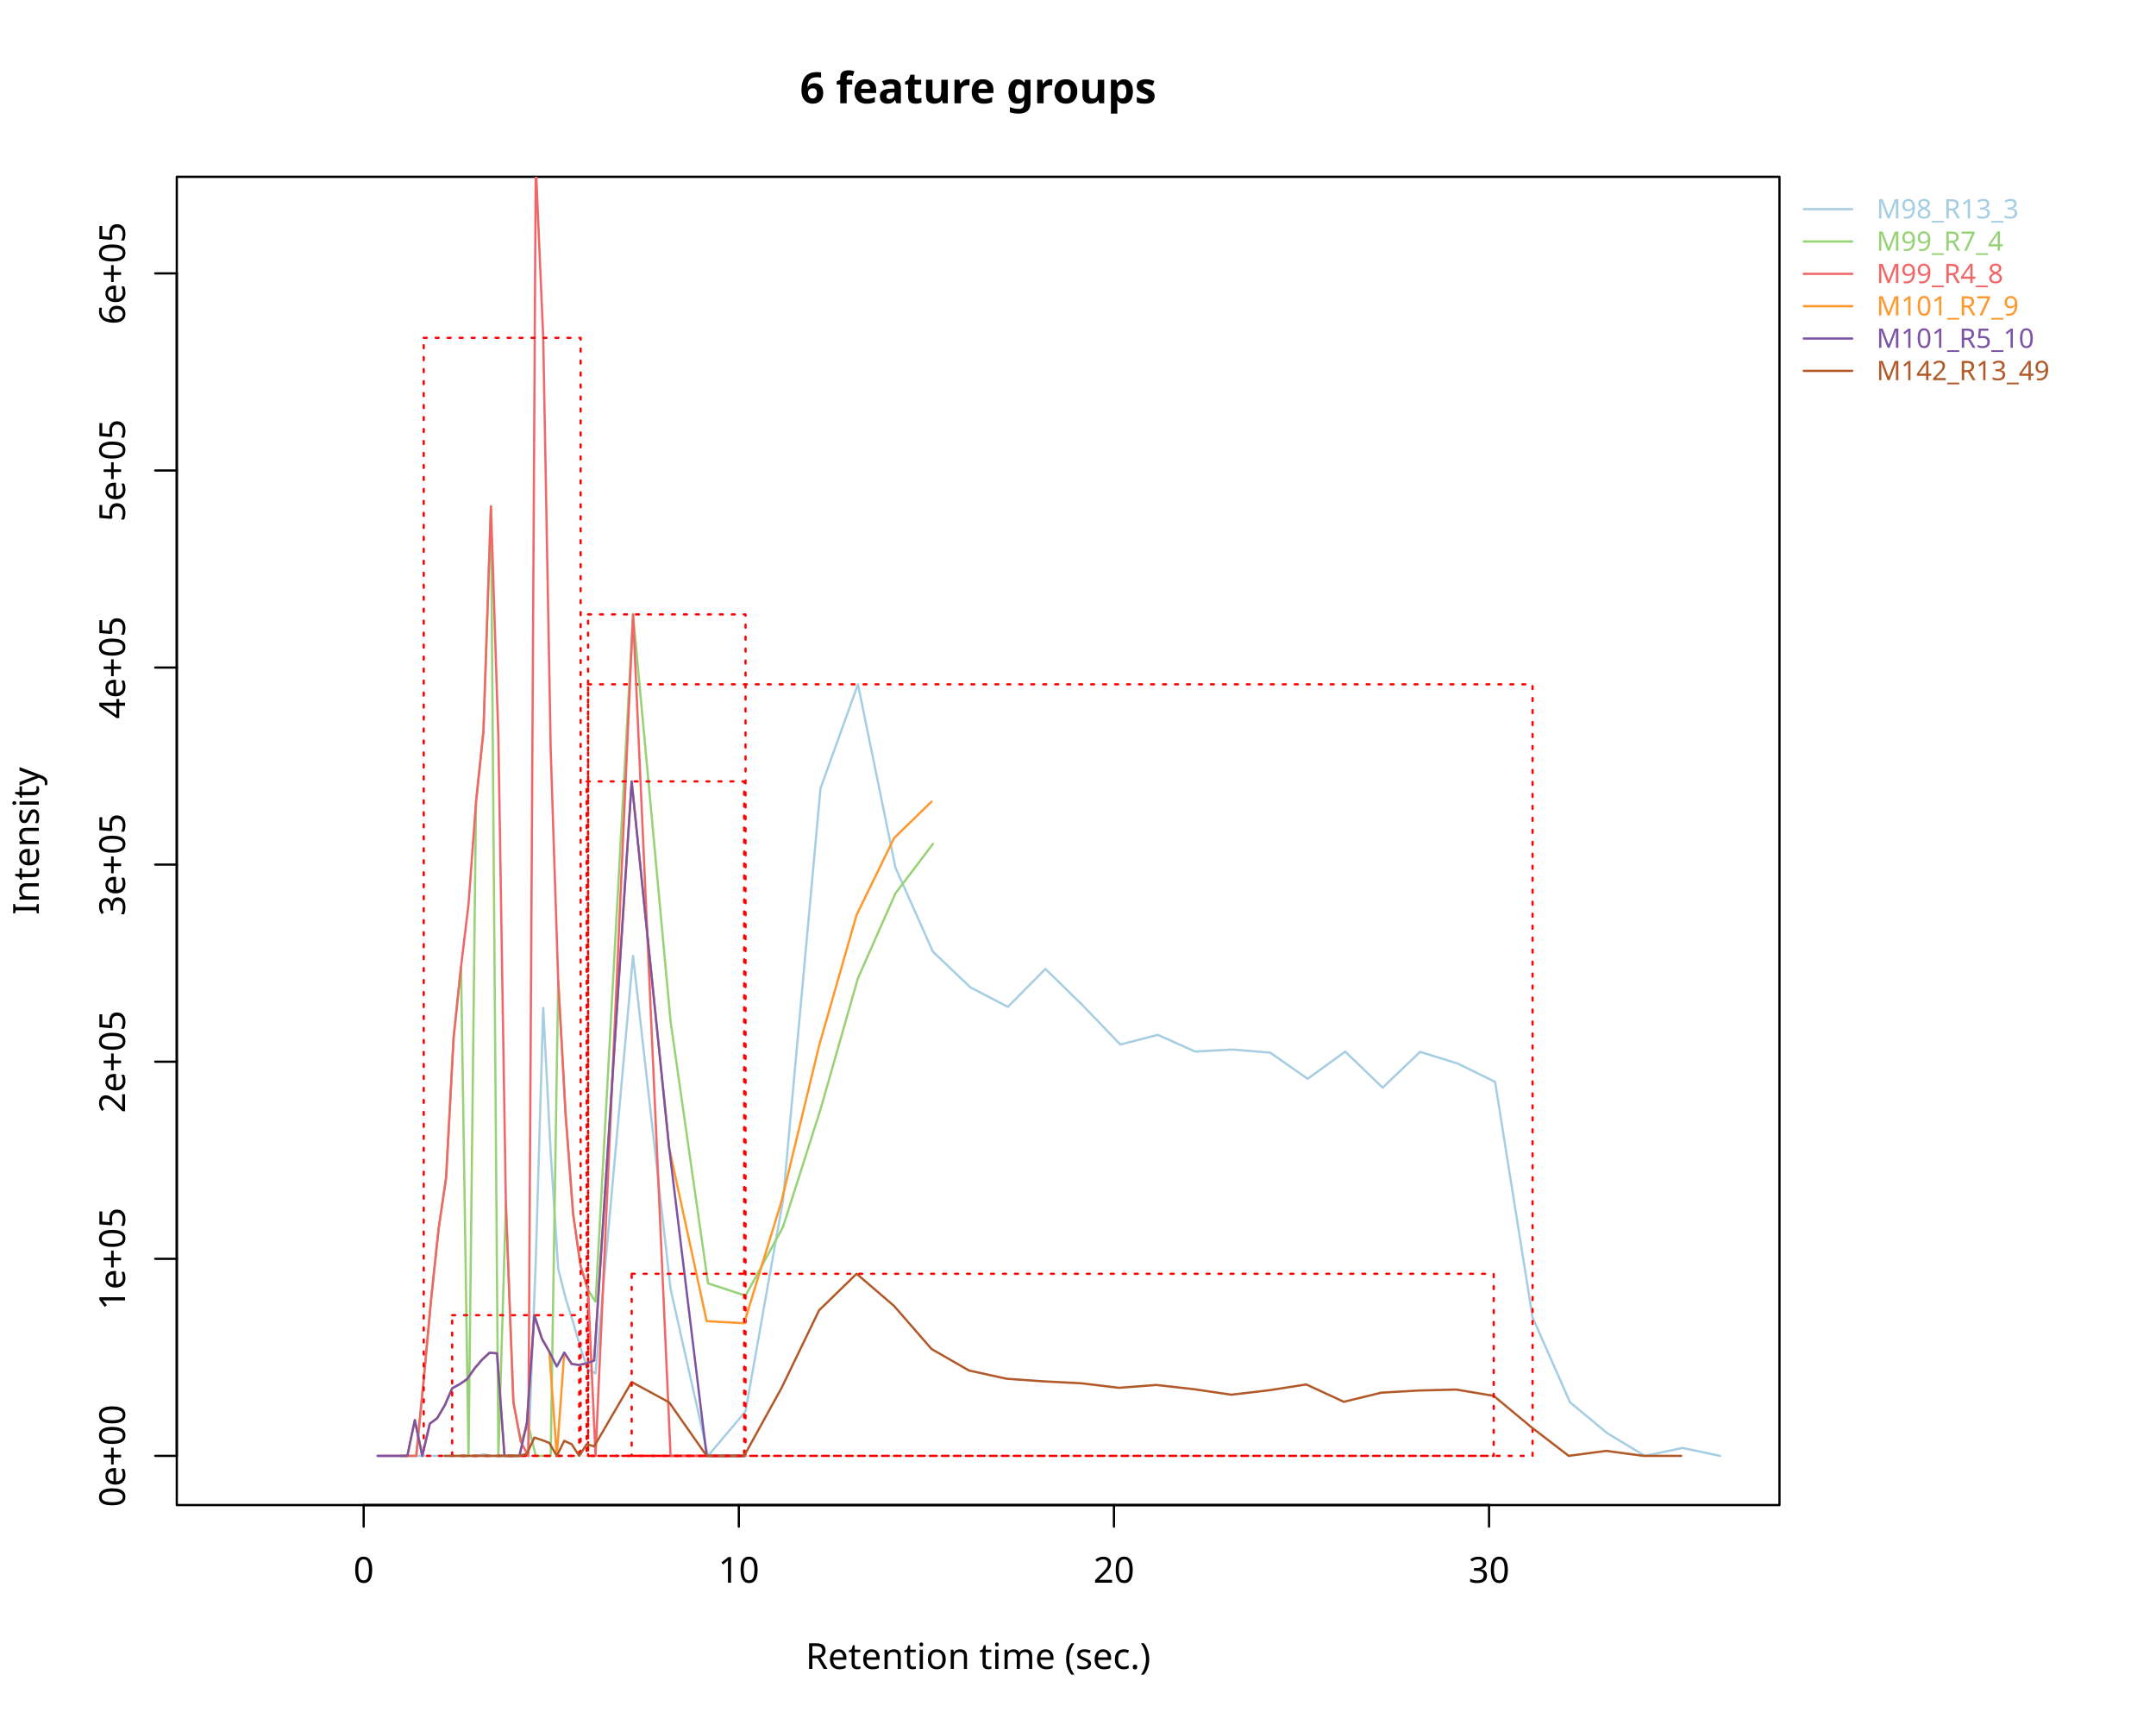
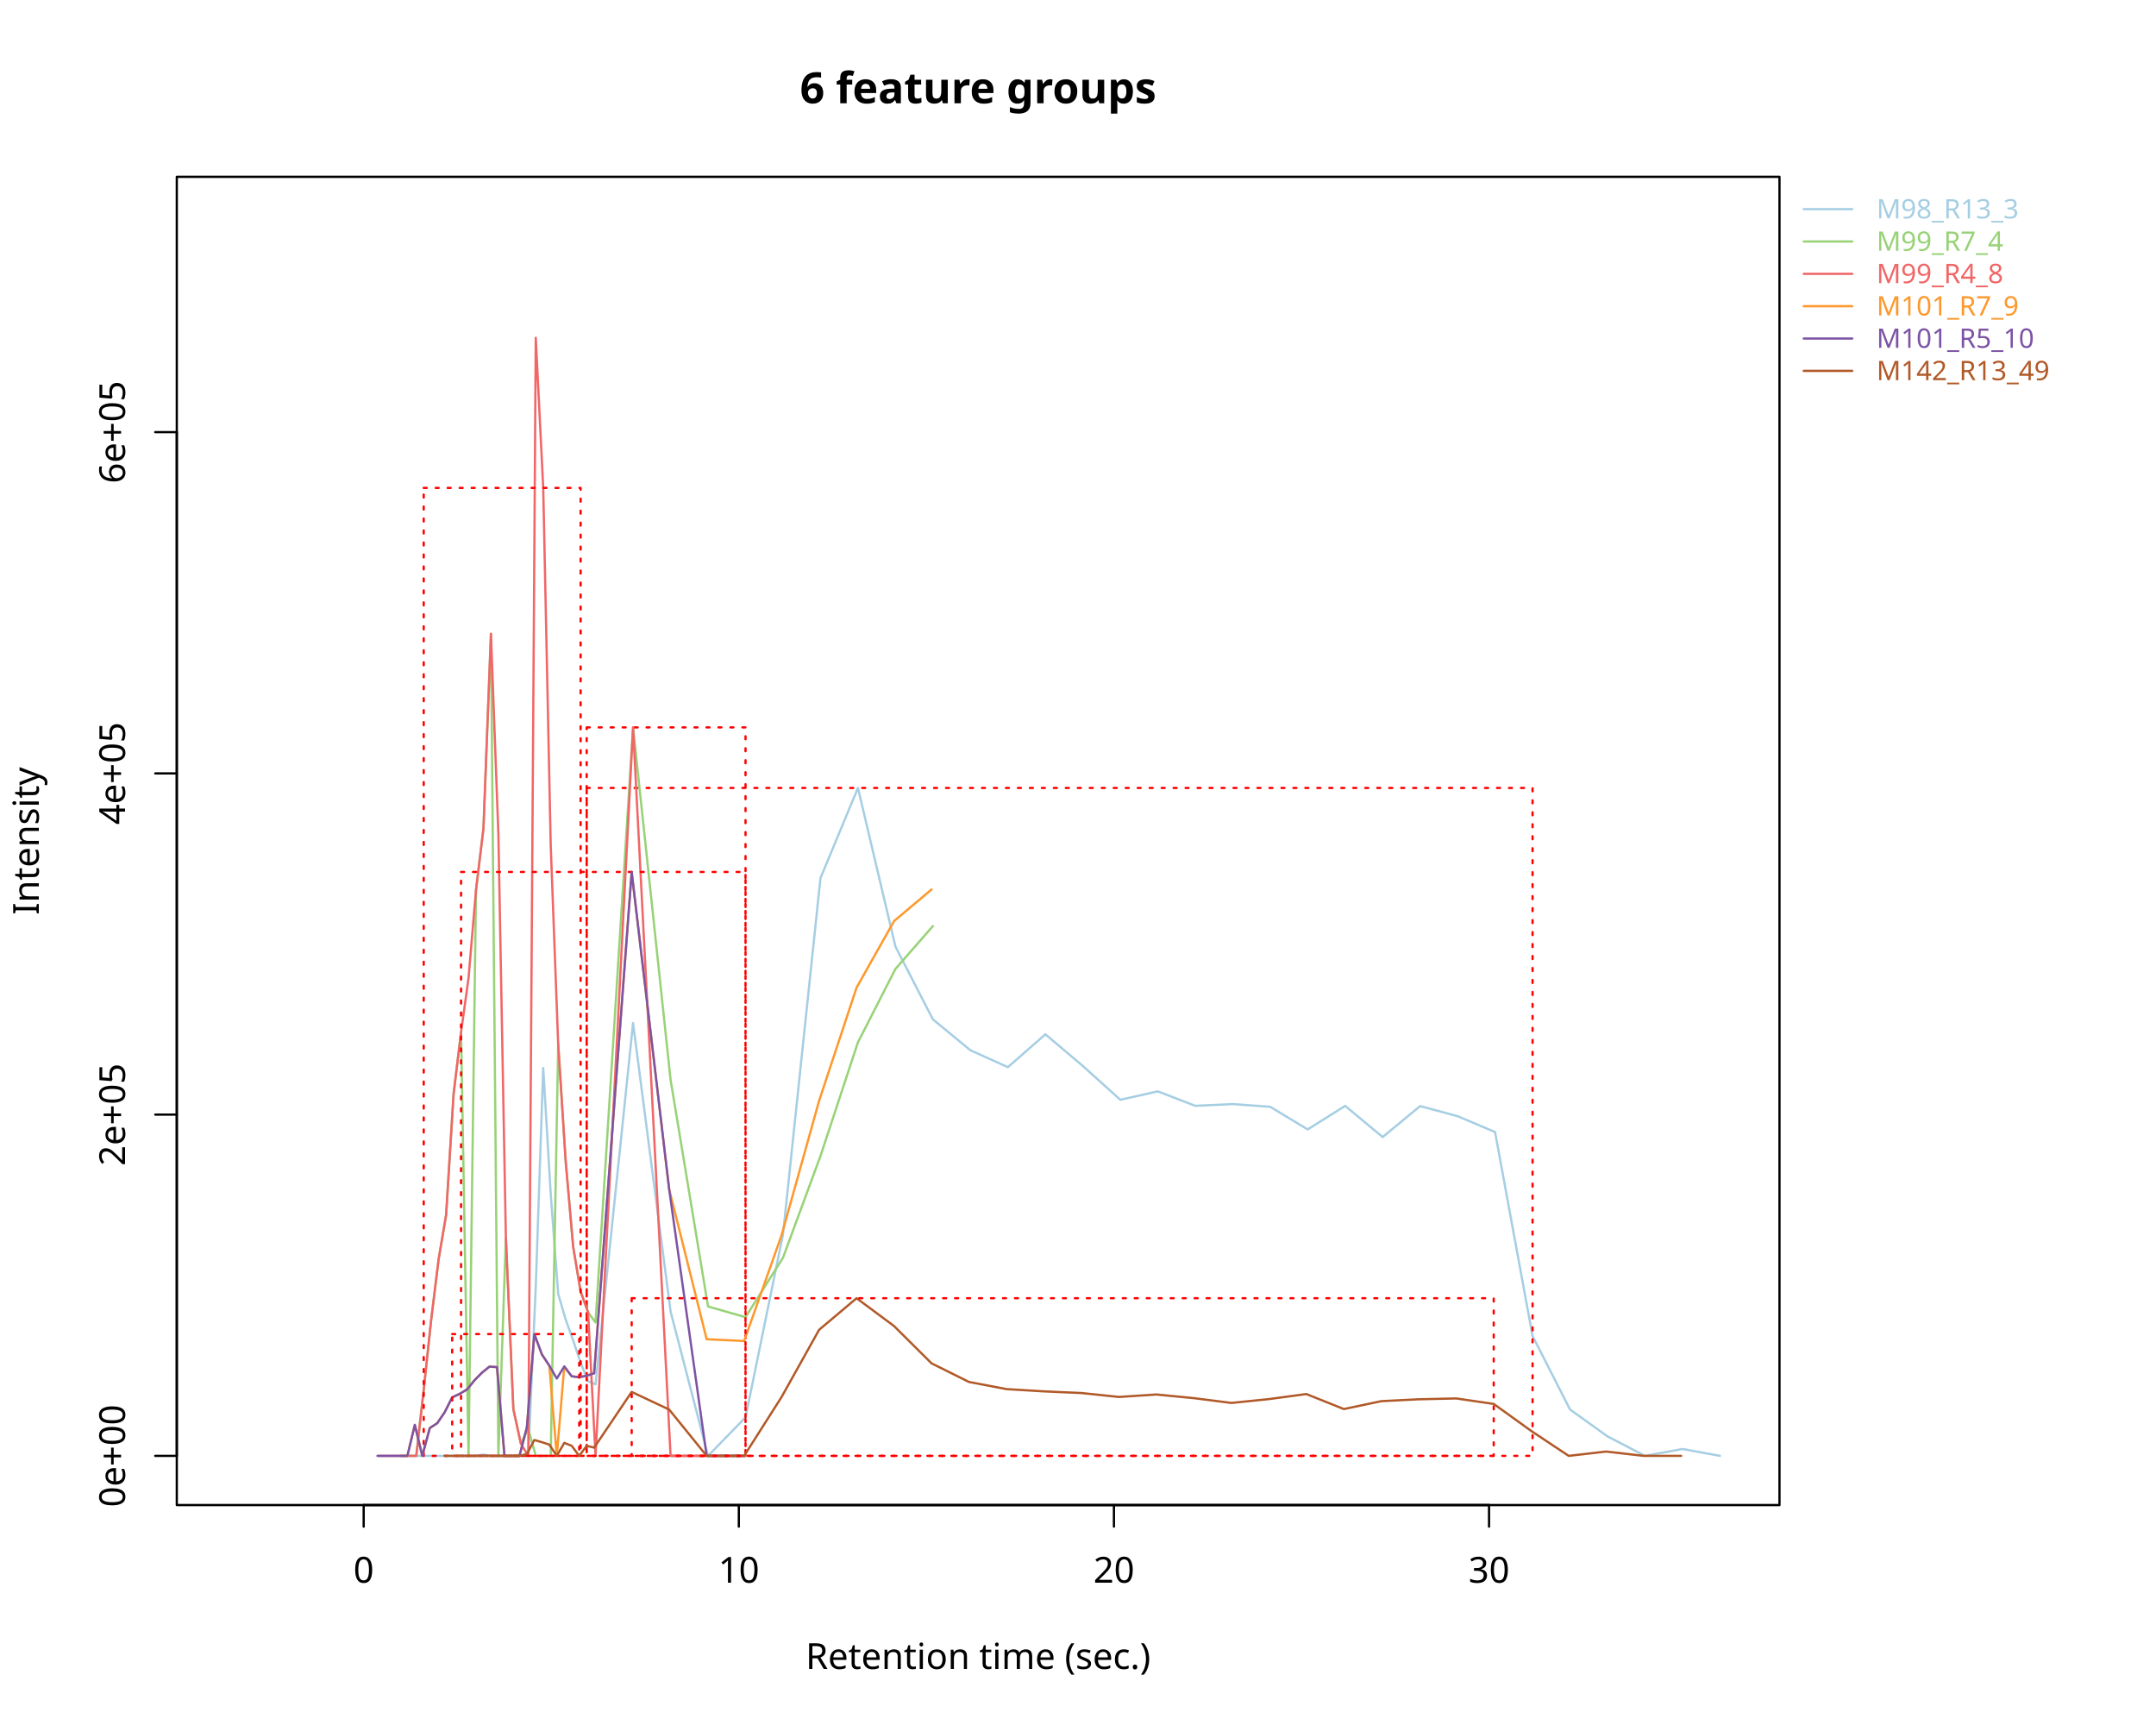
<svg xmlns="http://www.w3.org/2000/svg" class="svglite" data-engine-version="2.0" width="720.00pt" height="576.00pt" viewBox="0 0 720.00 576.00">
  <defs>
    <style type="text/css">
    .svglite line, .svglite polyline, .svglite polygon, .svglite path, .svglite rect, .svglite circle {
      fill: none;
      stroke: #000000;
      stroke-linecap: round;
      stroke-linejoin: round;
      stroke-miterlimit: 10.00;
    }
  </style>
  </defs>
  <rect width="100%" height="100%" style="stroke: none; fill: #FFFFFF;" />
  <defs>
    <clipPath id="cpMC4wMHw3MjAuMDB8MC4wMHw1NzYuMDA=">
      <rect x="0.00" y="0.00" width="720.00" height="576.00" />
    </clipPath>
  </defs>
  <g clip-path="url(#cpMC4wMHw3MjAuMDB8MC4wMHw1NzYuMDA=)">
    <line x1="121.45" y1="502.56" x2="497.27" y2="502.56" style="stroke-width: 0.75;" />
    <line x1="121.45" y1="502.56" x2="121.45" y2="509.76" style="stroke-width: 0.75;" />
    <line x1="246.73" y1="502.56" x2="246.73" y2="509.76" style="stroke-width: 0.75;" />
    <line x1="372.00" y1="502.56" x2="372.00" y2="509.76" style="stroke-width: 0.75;" />
    <line x1="497.27" y1="502.56" x2="497.27" y2="509.76" style="stroke-width: 0.75;" />
    <text x="121.45" y="528.48" text-anchor="middle" style="font-size: 12.00px; font-family: sans;" textLength="6.67px" lengthAdjust="spacingAndGlyphs">0</text>
    <text x="246.73" y="528.48" text-anchor="middle" style="font-size: 12.00px; font-family: sans;" textLength="13.35px" lengthAdjust="spacingAndGlyphs">10</text>
    <text x="372.00" y="528.48" text-anchor="middle" style="font-size: 12.00px; font-family: sans;" textLength="13.35px" lengthAdjust="spacingAndGlyphs">20</text>
    <text x="497.27" y="528.48" text-anchor="middle" style="font-size: 12.00px; font-family: sans;" textLength="13.35px" lengthAdjust="spacingAndGlyphs">30</text>
-     <line x1="59.04" y1="486.13" x2="59.04" y2="91.29" style="stroke-width: 0.75;" />
+     <line x1="59.04" y1="486.13" x2="59.04" y2="144.30" style="stroke-width: 0.75;" />
    <line x1="59.04" y1="486.13" x2="51.84" y2="486.13" style="stroke-width: 0.75;" />
-     <line x1="59.04" y1="420.33" x2="51.84" y2="420.33" style="stroke-width: 0.75;" />
-     <line x1="59.04" y1="354.52" x2="51.84" y2="354.52" style="stroke-width: 0.75;" />
-     <line x1="59.04" y1="288.71" x2="51.84" y2="288.71" style="stroke-width: 0.75;" />
-     <line x1="59.04" y1="222.90" x2="51.84" y2="222.90" style="stroke-width: 0.75;" />
-     <line x1="59.04" y1="157.10" x2="51.84" y2="157.10" style="stroke-width: 0.75;" />
-     <line x1="59.04" y1="91.29" x2="51.84" y2="91.29" style="stroke-width: 0.75;" />
+     <line x1="59.04" y1="372.19" x2="51.84" y2="372.19" style="stroke-width: 0.75;" />
+     <line x1="59.04" y1="258.25" x2="51.84" y2="258.25" style="stroke-width: 0.75;" />
+     <line x1="59.04" y1="144.30" x2="51.84" y2="144.30" style="stroke-width: 0.75;" />
    <text transform="translate(41.76,486.13) rotate(-90)" text-anchor="middle" style="font-size: 12.00px; font-family: sans;" textLength="33.71px" lengthAdjust="spacingAndGlyphs">0e+00</text>
-     <text transform="translate(41.76,420.33) rotate(-90)" text-anchor="middle" style="font-size: 12.00px; font-family: sans;" textLength="33.71px" lengthAdjust="spacingAndGlyphs">1e+05</text>
-     <text transform="translate(41.76,354.52) rotate(-90)" text-anchor="middle" style="font-size: 12.00px; font-family: sans;" textLength="33.71px" lengthAdjust="spacingAndGlyphs">2e+05</text>
-     <text transform="translate(41.76,288.71) rotate(-90)" text-anchor="middle" style="font-size: 12.00px; font-family: sans;" textLength="33.71px" lengthAdjust="spacingAndGlyphs">3e+05</text>
-     <text transform="translate(41.76,222.90) rotate(-90)" text-anchor="middle" style="font-size: 12.00px; font-family: sans;" textLength="33.71px" lengthAdjust="spacingAndGlyphs">4e+05</text>
-     <text transform="translate(41.76,157.10) rotate(-90)" text-anchor="middle" style="font-size: 12.00px; font-family: sans;" textLength="33.71px" lengthAdjust="spacingAndGlyphs">5e+05</text>
-     <text transform="translate(41.76,91.29) rotate(-90)" text-anchor="middle" style="font-size: 12.00px; font-family: sans;" textLength="33.71px" lengthAdjust="spacingAndGlyphs">6e+05</text>
+     <text transform="translate(41.76,372.19) rotate(-90)" text-anchor="middle" style="font-size: 12.00px; font-family: sans;" textLength="33.71px" lengthAdjust="spacingAndGlyphs">2e+05</text>
+     <text transform="translate(41.76,258.25) rotate(-90)" text-anchor="middle" style="font-size: 12.00px; font-family: sans;" textLength="33.71px" lengthAdjust="spacingAndGlyphs">4e+05</text>
+     <text transform="translate(41.76,144.30) rotate(-90)" text-anchor="middle" style="font-size: 12.00px; font-family: sans;" textLength="33.71px" lengthAdjust="spacingAndGlyphs">6e+05</text>
    <polygon points="59.04,502.56 594.26,502.56 594.26,59.04 59.04,59.04 " style="stroke-width: 0.75; fill: none;" />
  </g>
  <defs>
    <clipPath id="cpMC4wMHw2MjQuNTB8MC4wMHw1NzYuMDA=">
      <rect x="0.00" y="0.00" width="624.50" height="576.00" />
    </clipPath>
  </defs>
  <g clip-path="url(#cpMC4wMHw2MjQuNTB8MC4wMHw1NzYuMDA=)">
    <text x="326.65" y="34.48" text-anchor="middle" style="font-size: 14.40px; font-weight: bold; font-family: sans;" textLength="104.88px" lengthAdjust="spacingAndGlyphs">6 feature groups</text>
    <text x="326.65" y="557.28" text-anchor="middle" style="font-size: 12.00px; font-family: sans;" textLength="110.72px" lengthAdjust="spacingAndGlyphs">Retention time (sec.)</text>
    <text transform="translate(12.96,280.80) rotate(-90)" text-anchor="middle" style="font-size: 12.00px; font-family: sans;" textLength="44.70px" lengthAdjust="spacingAndGlyphs">Intensity</text>
  </g>
  <defs>
    <clipPath id="cpNTkuMDR8NTk0LjI2fDU5LjA0fDUwMi41Ng==">
      <rect x="59.04" y="59.04" width="535.22" height="443.52" />
    </clipPath>
  </defs>
  <g clip-path="url(#cpNTkuMDR8NTk0LjI2fDU5LjA0fDUwMi41Ng==)">
-     <polyline points="134.01,486.13 158.96,486.13 161.45,485.62 163.95,486.13 176.42,486.13 178.92,420.80 181.41,336.55 183.91,385.03 186.41,423.68 188.90,433.54 191.41,441.60 193.90,450.22 196.39,457.33 198.88,458.56 211.41,319.21 223.94,430.43 236.45,486.13 248.97,471.28 261.48,400.75 274.00,263.28 286.51,228.51 299.04,289.72 311.54,317.77 324.07,329.70 336.58,336.21 349.10,323.54 361.61,335.74 374.13,348.78 386.64,345.55 399.15,351.13 411.67,350.45 424.18,351.49 436.70,360.23 449.22,351.15 461.74,363.17 474.25,351.22 486.77,355.12 499.28,361.23 511.80,439.89 524.31,468.25 536.83,478.62 549.34,486.13 561.87,483.49 574.38,486.13 " style="stroke-width: 0.75; stroke: #A6CEE3;" />
-     <rect x="196.39" y="228.51" width="315.41" height="257.62" style="stroke-width: 0.75; stroke: #FF0000; stroke-dasharray: 1.00,3.00;" />
-     <polyline points="134.01,486.13 139.01,486.13 141.50,460.67 143.99,433.70 146.48,410.30 148.98,393.22 151.48,346.53 153.97,322.74 156.47,486.13 158.96,267.89 161.45,244.18 163.95,169.07 166.44,486.13 168.94,401.98 171.44,468.14 173.93,481.38 176.42,475.71 178.92,486.13 183.91,486.13 186.41,327.39 188.90,372.35 191.41,405.49 193.90,422.77 196.39,430.76 198.88,434.70 211.41,205.16 223.94,341.06 236.45,428.52 248.97,432.64 261.48,409.71 274.00,370.48 286.51,326.63 299.04,298.31 311.54,281.81 " style="stroke-width: 0.75; stroke: #98D277;" />
-     <rect x="196.39" y="205.16" width="52.58" height="280.97" style="stroke-width: 0.75; stroke: #FF0000; stroke-dasharray: 1.00,3.00;" />
-     <polyline points="126.53,486.13 139.01,486.13 141.50,460.67 143.99,433.70 146.48,410.30 148.98,393.22 151.48,346.53 153.97,322.74 156.47,301.89 158.96,267.89 161.45,244.18 163.95,169.07 166.44,246.43 168.94,401.98 171.44,468.14 173.93,481.38 176.42,486.13 178.92,54.90 181.41,112.80 183.91,250.52 186.41,327.39 188.90,372.35 191.41,405.49 193.90,422.77 196.39,430.76 198.88,486.13 211.41,205.16 223.94,486.13 248.97,486.13 " style="stroke-width: 0.75; stroke: #F16667;" />
-     <rect x="141.50" y="112.80" width="52.40" height="373.33" style="stroke-width: 0.75; stroke: #FF0000; stroke-dasharray: 1.00,3.00;" />
-     <polyline points="133.54,486.13 136.04,486.13 138.53,474.17 141.02,486.13 143.53,475.40 146.02,473.53 148.51,469.29 151.01,463.57 153.50,462.21 156.00,460.49 158.50,456.92 160.99,454.01 163.48,451.70 165.98,451.90 168.47,486.13 173.47,486.13 175.96,475.13 178.45,439.15 180.96,446.99 183.45,451.33 185.94,486.13 188.44,451.65 190.93,455.45 193.42,455.78 195.93,455.24 198.42,454.29 210.95,260.92 223.46,383.23 235.99,441.15 248.50,441.84 261.02,400.99 273.53,349.22 286.06,305.50 298.57,279.86 311.09,267.67 " style="stroke-width: 0.75; stroke: #FE982C;" />
-     <rect x="195.93" y="260.92" width="52.58" height="225.21" style="stroke-width: 0.75; stroke: #FF0000; stroke-dasharray: 1.00,3.00;" />
-     <polyline points="126.05,486.13 136.04,486.13 138.53,474.17 141.02,486.13 143.53,475.40 146.02,473.53 148.51,469.29 151.01,463.57 153.50,462.21 156.00,460.49 158.50,456.92 160.99,454.01 163.48,451.70 165.98,451.90 168.47,486.13 173.47,486.13 175.96,475.13 178.45,439.15 180.96,446.99 183.45,451.33 185.94,456.31 188.44,451.65 190.93,455.45 193.42,455.78 195.93,455.24 198.42,454.29 210.95,260.92 223.46,383.23 235.99,486.13 248.50,486.13 " style="stroke-width: 0.75; stroke: #7D54A5;" />
-     <rect x="151.01" y="439.15" width="42.42" height="46.98" style="stroke-width: 0.75; stroke: #FF0000; stroke-dasharray: 1.00,3.00;" />
-     <polyline points="148.51,486.13 173.47,486.13 175.96,485.41 178.45,480.02 180.96,480.85 183.45,481.80 185.94,486.13 188.44,481.11 190.93,482.26 193.42,486.13 195.93,482.25 198.42,482.95 210.95,461.47 223.46,468.26 235.99,486.13 248.50,486.13 261.02,463.41 273.53,437.53 286.06,425.33 298.57,436.07 311.09,450.45 323.60,457.63 336.13,460.38 348.65,461.26 361.16,461.90 373.67,463.41 386.19,462.46 398.70,463.87 411.22,465.71 423.73,464.24 436.25,462.29 448.77,468.08 461.29,465.03 473.80,464.31 486.32,463.99 498.83,466.10 511.35,476.52 523.87,486.13 536.39,484.47 548.90,486.13 561.42,486.13 " style="stroke-width: 0.75; stroke: #B15928;" />
-     <rect x="210.95" y="425.33" width="287.88" height="60.81" style="stroke-width: 0.75; stroke: #FF0000; stroke-dasharray: 1.00,3.00;" />
+     <polyline points="134.01,486.13 158.96,486.13 161.45,485.69 163.95,486.13 176.42,486.13 178.92,429.57 181.41,356.63 183.91,398.61 186.41,432.07 188.90,440.60 191.41,447.58 193.90,455.04 196.39,461.19 198.88,462.26 211.41,341.62 223.94,437.91 236.45,486.13 248.97,473.28 261.48,412.21 274.00,293.20 286.51,263.10 299.04,316.09 311.54,340.38 324.07,350.70 336.58,356.34 349.10,345.37 361.61,355.94 374.13,367.22 386.64,364.42 399.15,369.25 411.67,368.67 424.18,369.57 436.70,377.13 449.22,369.27 461.74,379.68 474.25,369.33 486.77,372.71 499.28,378.00 511.80,446.10 524.31,470.65 536.83,479.63 549.34,486.13 561.87,483.84 574.38,486.13 " style="stroke-width: 0.75; stroke: #A6CEE3;" />
+     <rect x="195.93" y="263.10" width="315.87" height="223.03" style="stroke-width: 0.75; stroke: #FF0000; stroke-dasharray: 1.00,3.00;" />
+     <polyline points="134.01,486.13 139.01,486.13 141.50,464.09 143.99,440.74 146.48,420.48 148.98,405.69 151.48,365.28 153.97,344.68 156.47,486.13 158.96,297.19 161.45,276.66 163.95,211.64 166.44,486.13 168.94,413.28 171.44,470.55 173.93,482.02 176.42,477.11 178.92,486.13 183.91,486.13 186.41,348.70 188.90,387.63 191.41,416.31 193.90,431.28 196.39,438.19 198.88,441.61 211.41,242.89 223.94,360.54 236.45,436.25 248.97,439.82 261.48,419.97 274.00,386.01 286.51,348.05 299.04,323.53 311.54,309.24 " style="stroke-width: 0.75; stroke: #98D277;" />
+     <rect x="195.93" y="242.89" width="53.04" height="243.25" style="stroke-width: 0.75; stroke: #FF0000; stroke-dasharray: 1.00,3.00;" />
+     <polyline points="126.53,486.13 139.01,486.13 141.50,464.09 143.99,440.74 146.48,420.48 148.98,405.69 151.48,365.28 153.97,344.68 156.47,326.62 158.96,297.19 161.45,276.66 163.95,211.64 166.44,278.61 168.94,413.28 171.44,470.55 173.93,482.02 176.42,486.13 178.92,112.80 181.41,162.92 183.91,282.15 186.41,348.70 188.90,387.63 191.41,416.31 193.90,431.28 196.39,438.19 198.88,486.13 211.41,242.89 223.94,486.13 248.97,486.13 " style="stroke-width: 0.75; stroke: #F16667;" />
+     <rect x="141.50" y="162.92" width="52.40" height="323.21" style="stroke-width: 0.75; stroke: #FF0000; stroke-dasharray: 1.00,3.00;" />
+     <polyline points="133.54,486.13 136.04,486.13 138.53,475.78 141.02,486.13 143.53,476.84 146.02,475.22 148.51,471.55 151.01,466.60 153.50,465.43 156.00,463.93 158.50,460.84 160.99,458.33 163.48,456.32 165.98,456.50 168.47,486.13 173.47,486.13 175.96,476.60 178.45,445.46 180.96,452.25 183.45,456.00 185.94,486.13 188.44,456.28 190.93,459.57 193.42,459.86 195.93,459.38 198.42,458.56 210.95,291.16 223.46,397.04 235.99,447.19 248.50,447.78 261.02,412.43 273.53,367.61 286.06,329.75 298.57,307.56 311.09,297.00 " style="stroke-width: 0.75; stroke: #FE982C;" />
+     <rect x="153.97" y="291.16" width="94.99" height="194.97" style="stroke-width: 0.75; stroke: #FF0000; stroke-dasharray: 1.00,3.00;" />
+     <polyline points="126.05,486.13 136.04,486.13 138.53,475.78 141.02,486.13 143.53,476.84 146.02,475.22 148.51,471.55 151.01,466.60 153.50,465.43 156.00,463.93 158.50,460.84 160.99,458.33 163.48,456.32 165.98,456.50 168.47,486.13 173.47,486.13 175.96,476.60 178.45,445.46 180.96,452.25 183.45,456.00 185.94,460.31 188.44,456.28 190.93,459.57 193.42,459.86 195.93,459.38 198.42,458.56 210.95,291.16 223.46,397.04 235.99,486.13 248.50,486.13 " style="stroke-width: 0.75; stroke: #7D54A5;" />
+     <rect x="151.01" y="445.46" width="42.42" height="40.68" style="stroke-width: 0.75; stroke: #FF0000; stroke-dasharray: 1.00,3.00;" />
+     <polyline points="148.51,486.13 173.47,486.13 175.96,485.51 178.45,480.84 180.96,481.56 183.45,482.38 185.94,486.13 188.44,481.79 190.93,482.78 193.42,486.13 195.93,482.77 198.42,483.38 210.95,464.78 223.46,470.66 235.99,486.13 248.50,486.13 261.02,466.46 273.53,444.05 286.06,433.49 298.57,442.79 311.09,455.24 323.60,461.46 336.13,463.84 348.65,464.60 361.16,465.15 373.67,466.46 386.19,465.64 398.70,466.86 411.22,468.46 423.73,467.18 436.25,465.49 448.77,470.50 461.29,467.87 473.80,467.24 486.32,466.96 498.83,468.79 511.35,477.81 523.87,486.13 536.39,484.69 548.90,486.13 561.42,486.13 " style="stroke-width: 0.75; stroke: #B15928;" />
+     <rect x="210.95" y="433.49" width="287.88" height="52.64" style="stroke-width: 0.75; stroke: #FF0000; stroke-dasharray: 1.00,3.00;" />
  </g>
  <g clip-path="url(#cpMC4wMHw3MjAuMDB8MC4wMHw1NzYuMDA=)">
    <line x1="602.36" y1="69.84" x2="618.56" y2="69.84" style="stroke-width: 0.75; stroke: #A6CEE3;" />
    <line x1="602.36" y1="80.64" x2="618.56" y2="80.64" style="stroke-width: 0.75; stroke: #98D277;" />
    <line x1="602.36" y1="91.44" x2="618.56" y2="91.44" style="stroke-width: 0.75; stroke: #F16667;" />
    <line x1="602.36" y1="102.24" x2="618.56" y2="102.24" style="stroke-width: 0.75; stroke: #FE982C;" />
    <line x1="602.36" y1="113.04" x2="618.56" y2="113.04" style="stroke-width: 0.75; stroke: #7D54A5;" />
    <line x1="602.36" y1="123.84" x2="618.56" y2="123.84" style="stroke-width: 0.75; stroke: #B15928;" />
    <text x="626.66" y="72.94" style="font-size: 9.00px; fill: #A6CEE3; font-family: sans;" textLength="49.04px" lengthAdjust="spacingAndGlyphs">M98_R13_3</text>
    <text x="626.66" y="83.74" style="font-size: 9.00px; fill: #98D277; font-family: sans;" textLength="44.04px" lengthAdjust="spacingAndGlyphs">M99_R7_4</text>
    <text x="626.66" y="94.54" style="font-size: 9.00px; fill: #F16667; font-family: sans;" textLength="44.04px" lengthAdjust="spacingAndGlyphs">M99_R4_8</text>
    <text x="626.66" y="105.34" style="font-size: 9.00px; fill: #FE982C; font-family: sans;" textLength="49.04px" lengthAdjust="spacingAndGlyphs">M101_R7_9</text>
    <text x="626.66" y="116.14" style="font-size: 9.00px; fill: #7D54A5; font-family: sans;" textLength="54.05px" lengthAdjust="spacingAndGlyphs">M101_R5_10</text>
    <text x="626.66" y="126.94" style="font-size: 9.00px; fill: #B15928; font-family: sans;" textLength="59.05px" lengthAdjust="spacingAndGlyphs">M142_R13_49</text>
  </g>
-   <g clip-path="url(#cpNTkuMDR8NTk0LjI2fDU5LjA0fDUwMi41Ng==)">
- </g>
</svg>
